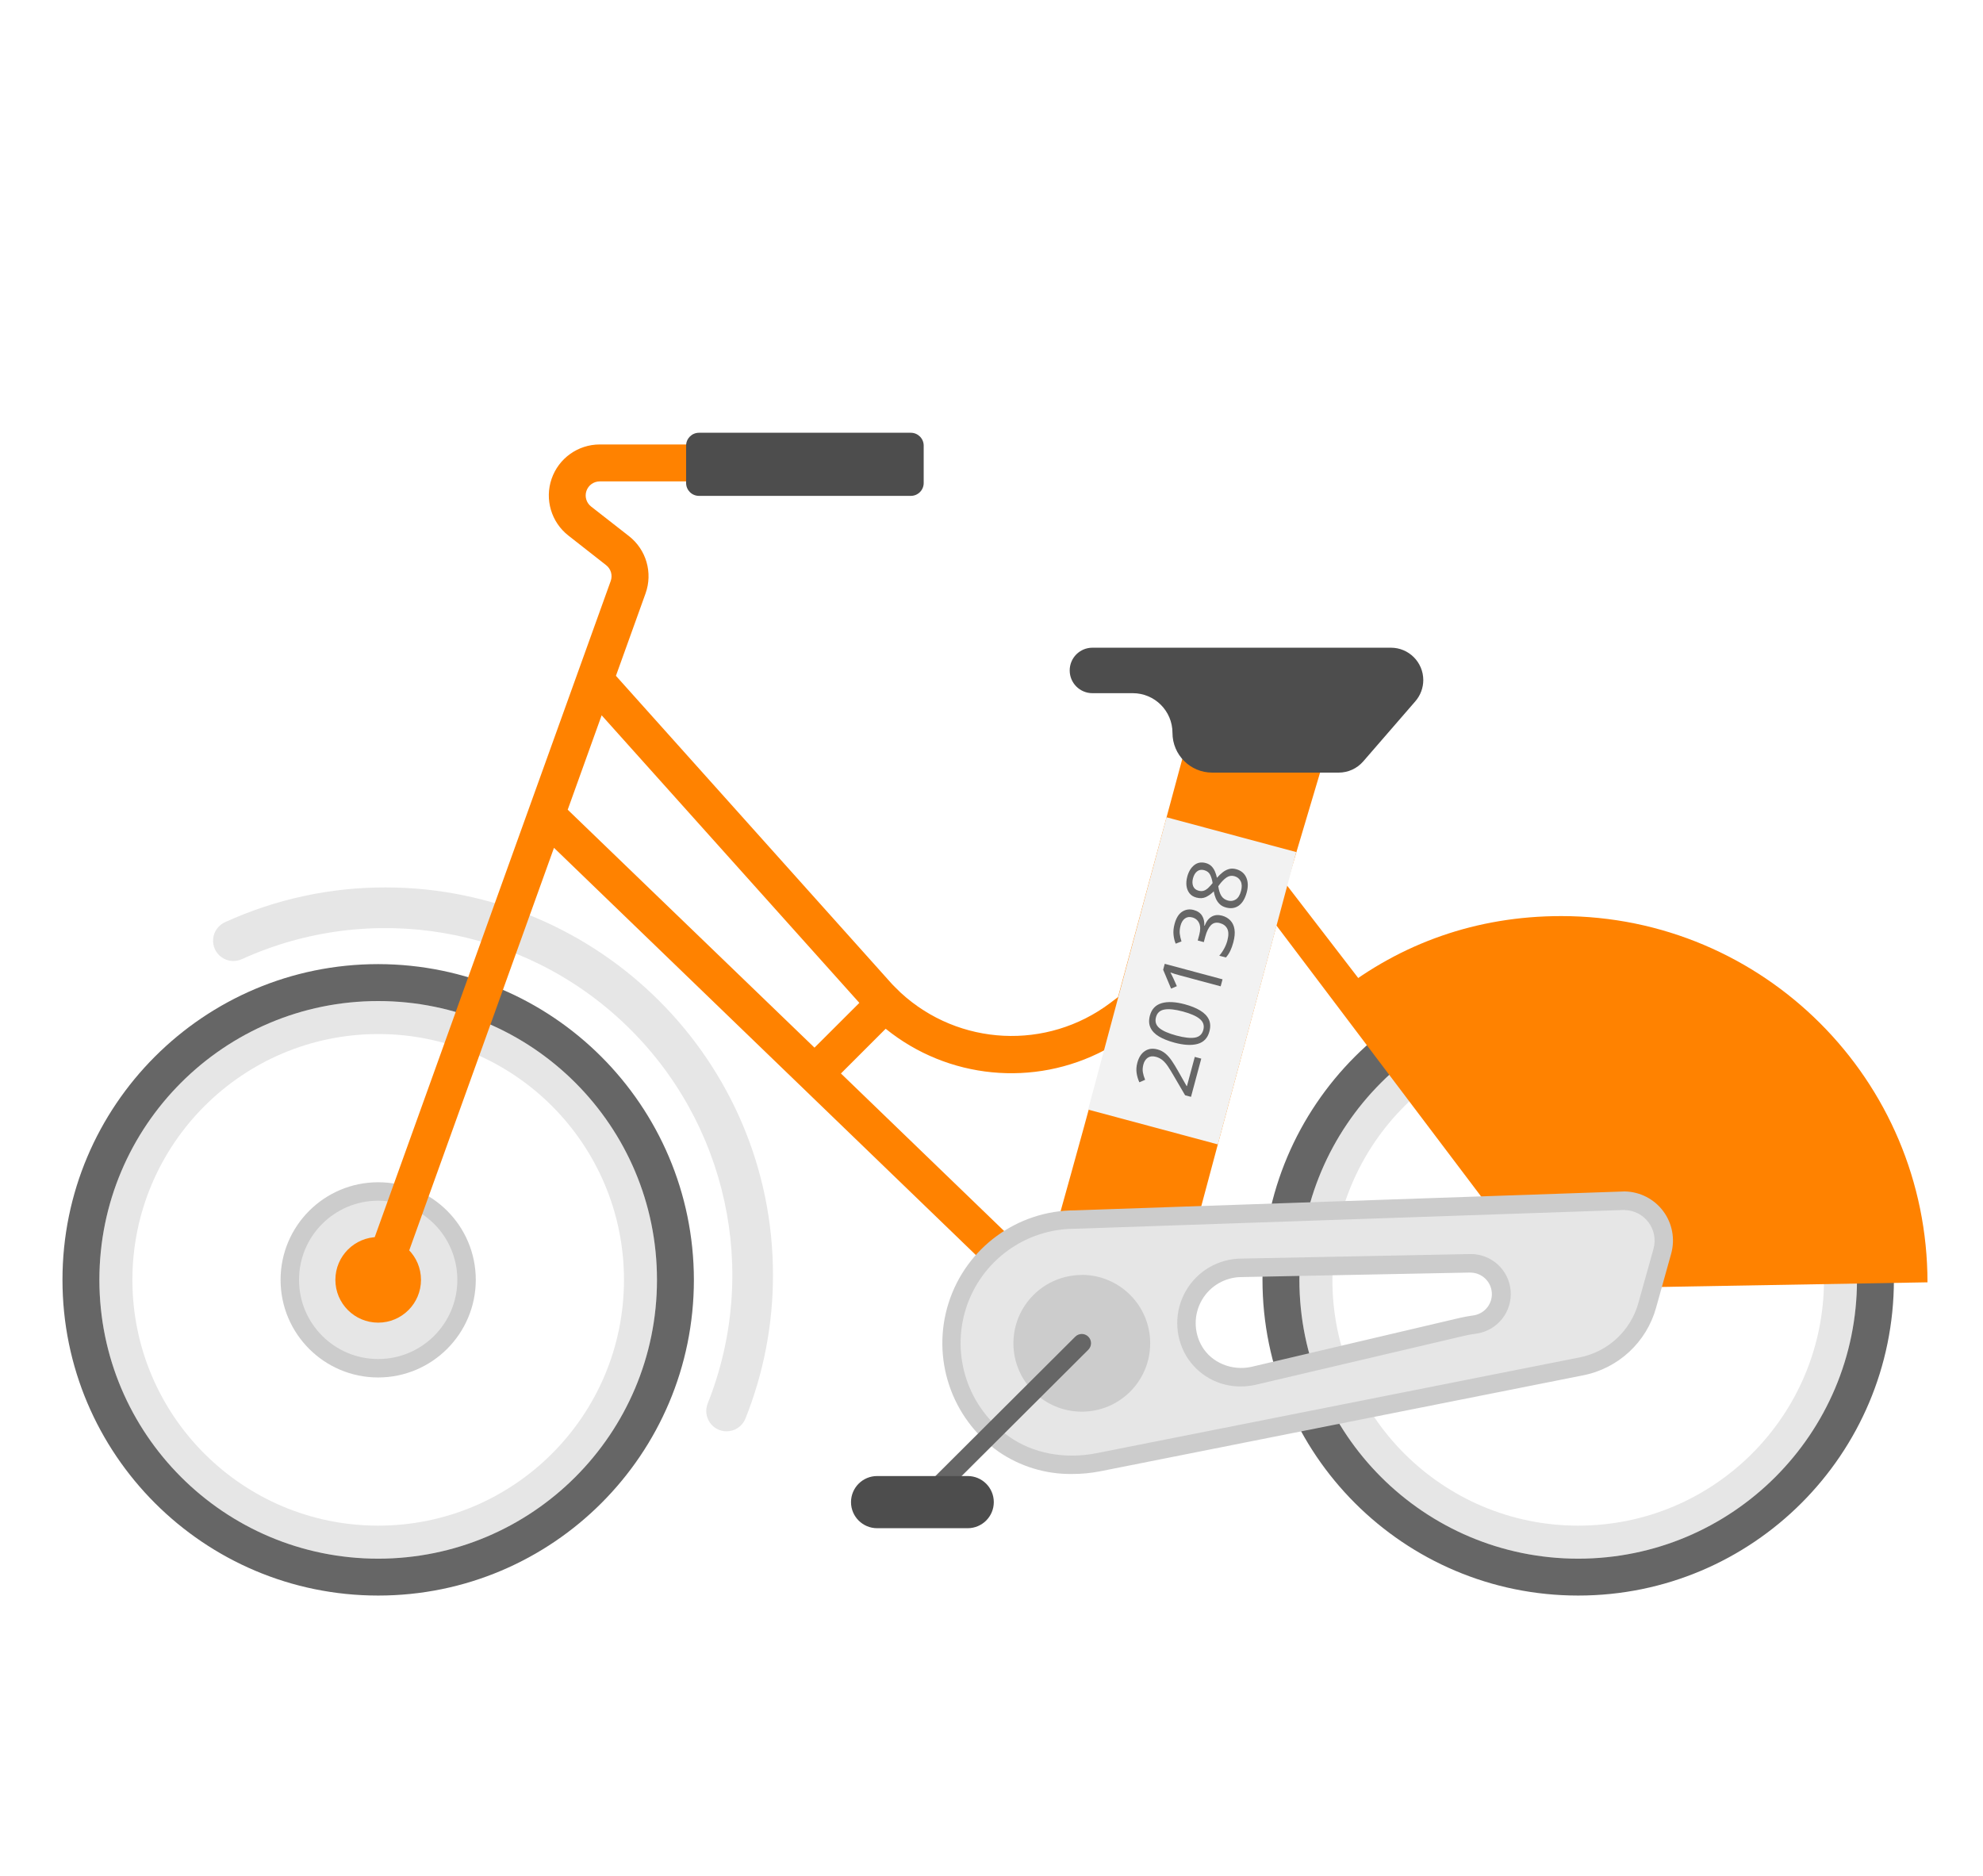
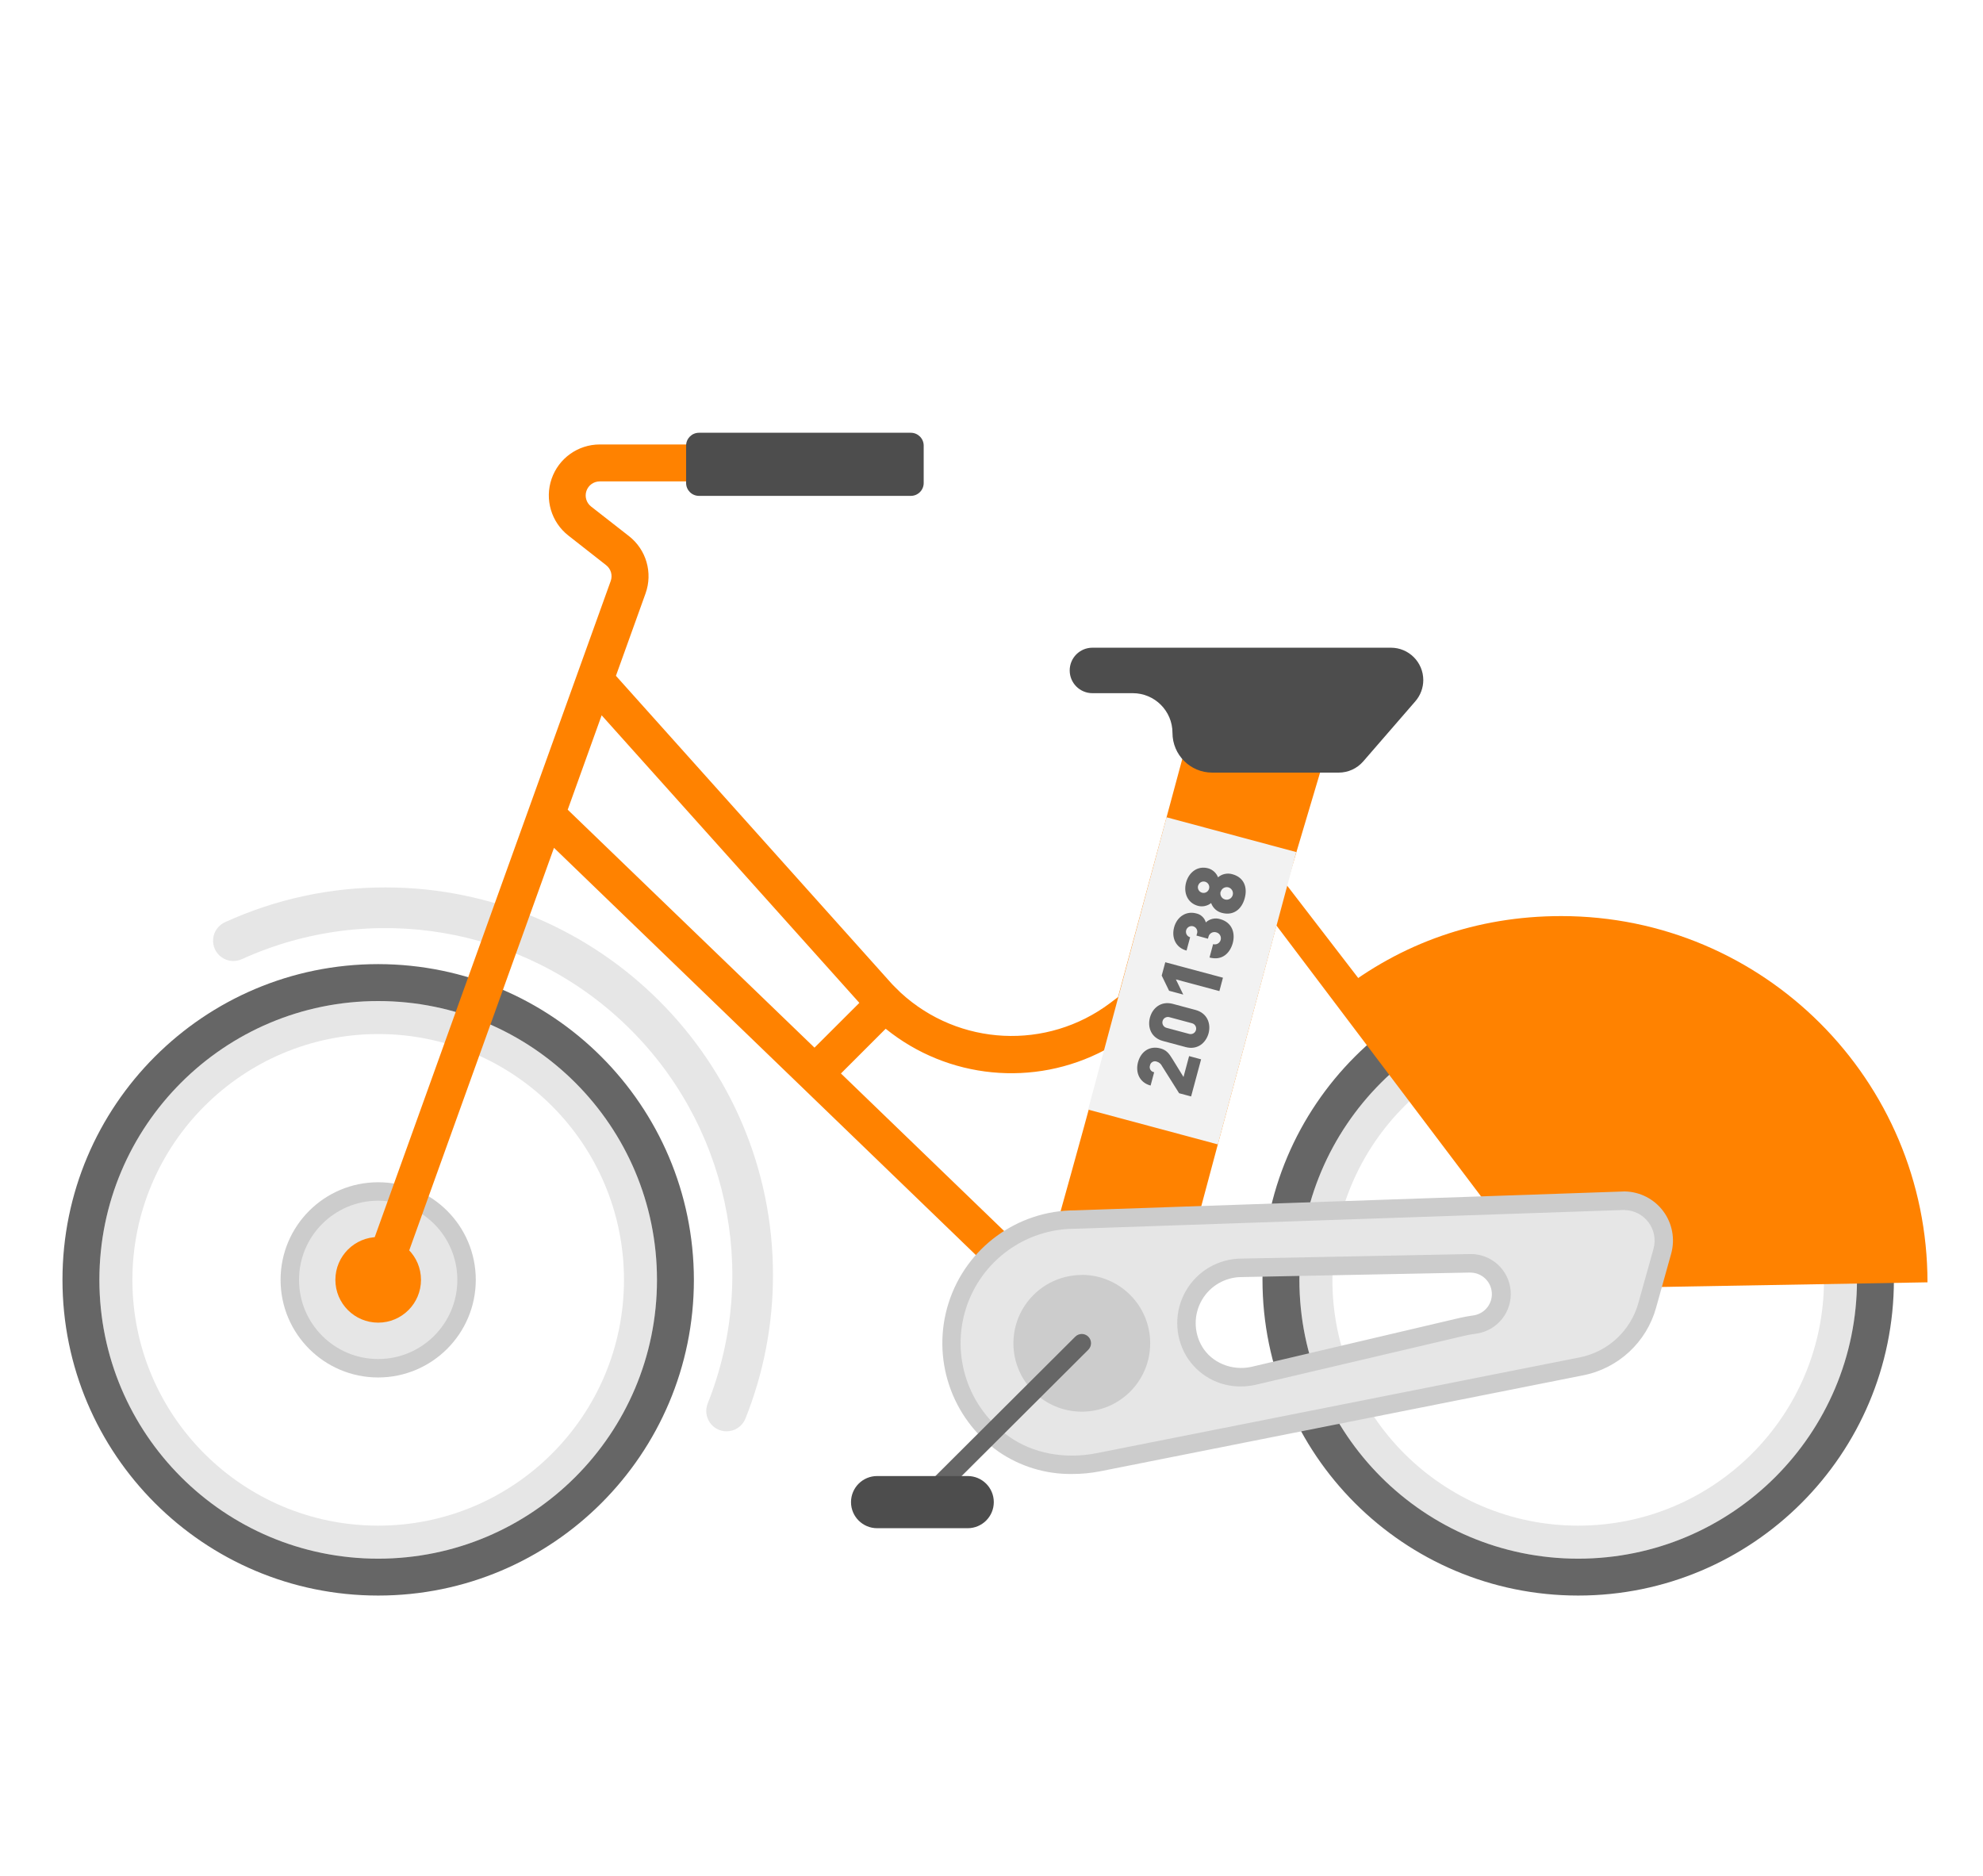
<svg xmlns="http://www.w3.org/2000/svg" id="flat.2" viewBox="0 0 744 703.57">
  <defs>
-     <style>.cls-1{fill:#e6e6e6;}.cls-2,.cls-7{fill:#666;}.cls-3{fill:#ccc;}.cls-4{fill:#ff8200;}.cls-5{fill:#4d4d4d;}.cls-6{fill:#f2f2f2;}.cls-7{font-size:31.46px;font-family:DINPro-Black, DINPro;}</style>
+     <style>.cls-1{fill:#e6e6e6;}.cls-2{fill:#666;}.cls-3{fill:#ccc;}.cls-4{fill:#ff8200;}.cls-5{fill:#4d4d4d;}.cls-6{fill:#f2f2f2;}</style>
  </defs>
  <path class="cls-1" d="M592.12,387.94a92.22,92.22,0,1,1-92.22,92.22,92.33,92.33,0,0,1,92.22-92.22m0-12.37a104.6,104.6,0,1,0,104.6,104.6,104.6,104.6,0,0,0-104.6-104.6Z" />
  <path class="cls-2" d="M592.12,375.57a104.6,104.6,0,1,1-104.6,104.6,104.6,104.6,0,0,1,104.6-104.6m0-13.86A118.45,118.45,0,1,0,710.57,480.16,118.59,118.59,0,0,0,592.12,361.71Z" />
  <path class="cls-1" d="M272.59,537a7.63,7.63,0,0,1-7.07-10.45A130.18,130.18,0,0,0,90.83,359.81a7.62,7.62,0,1,1-6.31-13.87,144.2,144.2,0,0,1,60.14-13c80.15,0,145.35,65.2,145.35,145.35a144.63,144.63,0,0,1-10.34,53.95A7.62,7.62,0,0,1,272.59,537Z" />
  <circle class="cls-1" cx="141.89" cy="480.16" r="33.16" />
  <path class="cls-3" d="M141.89,516.79a36.62,36.62,0,1,1,36.62-36.62A36.67,36.67,0,0,1,141.89,516.79Zm0-66.32a29.7,29.7,0,1,0,29.7,29.7A29.73,29.73,0,0,0,141.89,450.47Z" />
  <path class="cls-1" d="M141.89,387.94a92.22,92.22,0,1,1-92.22,92.22,92.33,92.33,0,0,1,92.22-92.22m0-12.37a104.6,104.6,0,1,0,104.6,104.6,104.6,104.6,0,0,0-104.6-104.6Z" />
  <path class="cls-2" d="M141.89,375.57a104.6,104.6,0,1,1-104.6,104.6,104.6,104.6,0,0,1,104.6-104.6m0-13.86A118.45,118.45,0,1,0,260.34,480.16,118.59,118.59,0,0,0,141.89,361.71Z" />
  <path class="cls-4" d="M400.69,457.57s20-71.44,19-70.75a71.54,71.54,0,0,1-87.52-5.62l-21.53,21.52,67.9,65.55a3.46,3.46,0,0,1-4.81,5L206.4,311.87,145.15,482.19a3.46,3.46,0,1,1-6.52-2.34L232.4,219.12a8.72,8.72,0,0,0-2.84-9.8l-14.19-11.13a15.66,15.66,0,0,1,9.67-28h70a3.46,3.46,0,0,1,0,6.93H225a8.73,8.73,0,0,0-5.39,15.6l14.19,11.13a15.64,15.64,0,0,1,5.08,17.58L227.1,254.32l104,116.11q1.1,1.23,2.24,2.38l2.25,2.17a64.68,64.68,0,0,0,83,4.12l4-3,25.09-93C468.22,286.34,492,289,492,289l-13,43.69L591.4,478.9a3.46,3.46,0,1,1-5.49,4.22L477.41,339.45,446.27,455.87ZM242.08,336.65l63.55,61.26,21.55-21.52-48.6-54.21-54.15-60.44-15.47,43Z" />
  <path class="cls-4" d="M141.89,487.94a6.93,6.93,0,0,1-6.52-9.27l93.77-260.72a5.25,5.25,0,0,0-1.71-5.9l-14.19-11.13A19.12,19.12,0,0,1,225,166.75h70a6.93,6.93,0,0,1,0,13.86H225a5.27,5.27,0,0,0-3.25,9.41L236,201.15a19.1,19.1,0,0,1,6.21,21.47l-11.12,30.93L333.71,368.12q1,1.16,2.13,2.26L338,372.5a61.49,61.49,0,0,0,78.48,3.84l3-2.27,25.59-94.85,3.07.48c20.25,3.17,43.92,5.83,44.16,5.86l4.12.46-13.69,46L594.14,476.79a6.94,6.94,0,0,1-1.27,9.71,6.93,6.93,0,0,1-9.72-1.27l-104.24-138-30,112-52.89,2,1.28-4.57c5.51-19.67,13.63-49,17.17-62.7a74.94,74.94,0,0,1-82.17-8l-16.79,16.78,65.37,63.1a6.93,6.93,0,0,1,.18,9.79,6.93,6.93,0,0,1-9.8.18L207.85,318.08,148.41,483.36A7,7,0,0,1,141.89,487.94Zm66.32-179.13.59.57L376.12,470.76l-70.44-68,13.55-13.54-13.56,13.54ZM419.76,382.6l2,1.41c2,1.45,1.57,3.24.72,6.8-.48,2-1.2,4.79-2.08,8.15-1.55,5.9-3.77,14.09-6.58,24.33-3.32,12.09-6.71,24.25-8.49,30.64l38.28-1.42,31.78-118.8-.24-.31L487.47,292c-7.21-.85-22.75-2.75-37.27-5l-24.6,91.17-4.94,3.7a68.44,68.44,0,0,1-87.39-4.35L331,375.3c-.43-.44-.84-.86-1.24-1.29l2.23,2.49.06-.06,2.44,2.15a68.08,68.08,0,0,0,83.3,5.35ZM244.49,334.15l61.1,58.9,16.83-16.8L225.73,268.36,213,303.78Zm-14.19-99-8.15,22.65Zm-17.46-49.32a12.31,12.31,0,0,0,.37,3A12.31,12.31,0,0,1,212.84,185.87Z" />
  <circle class="cls-4" cx="141.89" cy="480.16" r="16.06" />
  <path class="cls-4" d="M723.17,481.09a137.4,137.4,0,0,0-137.4-137.4c-32,0-60.2,10.32-83.54,28.62l81.32,111.2Z" />
  <path class="cls-5" d="M401.34,251.54h0a8.52,8.52,0,0,0,8.52,8.52H425a14.9,14.9,0,0,1,14.9,14.9h0a14.9,14.9,0,0,0,14.9,14.9h47.48a12.15,12.15,0,0,0,9.17-4.18L531,263.13a12.15,12.15,0,0,0,3-8h0A12.15,12.15,0,0,0,521.86,243h-112A8.52,8.52,0,0,0,401.34,251.54Z" />
  <rect class="cls-5" x="257.41" y="162.37" width="89.14" height="23.68" rx="4.83" ry="4.83" transform="translate(603.97 348.41) rotate(-180)" />
  <path class="cls-1" d="M618.05,489.67a32.25,32.25,0,0,1-24.81,23L412.05,548.55c-12.23,2.42-25.23.43-35.41-6.77a46.36,46.36,0,0,1,26.74-84.24l206.16-7.08a14.94,14.94,0,0,1,14.17,19Zm-69.42,8.09c1.67-.39,3.37-.62,5.06-.9a11.54,11.54,0,0,0-1.87-22.92l-85.94,1.71A20.75,20.75,0,0,0,448,506.86c4.47,7.63,13.61,11.21,22.25,9.33Z" />
  <path class="cls-3" d="M402.18,553a47.63,47.63,0,0,1-27.54-8.38,49.83,49.83,0,0,1,28.74-90.53L609.5,447h.09A18.41,18.41,0,0,1,627,470.36l-5.65,20.24A35.53,35.53,0,0,1,593.91,516L412.73,552A54.45,54.45,0,0,1,402.18,553Zm207.38-99.06L403.49,461A42.9,42.9,0,0,0,378.64,539c8.9,6.29,20.83,8.55,32.74,6.2l181.19-35.92a28.64,28.64,0,0,0,22.15-20.5l5.65-20.24a11.48,11.48,0,0,0-10.8-14.56Zm-144,66.22A23.65,23.65,0,0,1,445,508.61a24.21,24.21,0,0,1,20.9-36.43l85.87-1.7a15,15,0,0,1,2.5,29.8l-1.11.18c-1.3.2-2.53.4-3.72.68L471,519.56A25.59,25.59,0,0,1,465.54,520.15Zm86.28-42.74-85.87,1.7a17.28,17.28,0,0,0-15,26c3.59,6.12,11.2,9.29,18.52,7.69l78.37-18.41c1.44-.34,2.85-.56,4.22-.78l1.07-.17a8.07,8.07,0,0,0-1.31-16Z" />
  <path class="cls-3" d="M405.88,478.3A25.66,25.66,0,1,1,380.22,504a25.66,25.66,0,0,1,25.66-25.66" />
  <rect class="cls-6" x="390.49" y="342.76" width="113.55" height="50.39" transform="translate(-24 704.61) rotate(-74.98)" />
-   <text class="cls-7" transform="translate(446.46 412.97) rotate(-74.98)">20138</text>
+   <path class="cls-2" d="M446.89,411.36l-4.5-1.21L436,400a3.17,3.17,0,0,0-2-1.71,1.88,1.88,0,0,0-2.53,1.41,1.93,1.93,0,0,0,1.56,2.57l-1.34,5c-4.25-1.14-5.73-5-4.72-8.76,1.08-4,4.32-6.27,8.39-5.18,2.28.61,3.24,1.88,4.6,4.1l4.08,6.63,2.1-7.84,4.5,1.21Z" />
+   <path class="cls-2" d="M453.44,387.68c-1,3.59-4.15,6.35-8.61,5.15l-8.51-2.28c-4.47-1.2-5.84-5.18-4.88-8.77s4.15-6.35,8.61-5.15l8.51,2.28C453,380.11,454.4,384.09,453.44,387.68Zm-14.73-6.07a2.06,2.06,0,1,0-1.06,4l8.54,2.29a2.06,2.06,0,1,0,1.06-4Z" />
+   <path class="cls-2" d="M457.5,371.83l-16.32-4.38,2.77,5.69-5.32-1.43-2.77-5.7,1.34-5,21.64,5.8Z" />
+   <path class="cls-2" d="M462.51,353.85c-1,3.59-3.85,6.69-8.71,5.38l1.34-5a2.3,2.3,0,1,0,1.16-4.45,2.31,2.31,0,0,0-2.9,1.7l-.19.7L448.9,351l.19-.7a2.13,2.13,0,1,0-2.57,1.33l-1.34,5c-4.07-1.09-5.7-4.85-4.67-8.71,1.08-4,4.54-6.24,8.28-5.24a4.76,4.76,0,0,1,3.62,3.38,5.51,5.51,0,0,1,5.38-1.23C462.32,346.08,463.53,350.06,462.51,353.85Z" />
+   <path class="cls-2" d="M467,337c-1.07,4-4.11,6.68-8.6,5.48a5.8,5.8,0,0,1-4-3.68,5.64,5.64,0,0,1-4.88,1.07c-4.1-1.1-5.52-5.06-4.52-8.77s4.2-6.43,8.3-5.33a5.63,5.63,0,0,1,3.69,3.37,5.8,5.8,0,0,1,5.3-1.18C466.83,329.15,468.11,333,467,337Zm-17.5-4.7a2.14,2.14,0,1,0,2.62-1.51A2.12,2.12,0,0,0,449.53,332.29Zm8.45,2.27a2.36,2.36,0,1,0,2.89-1.67A2.38,2.38,0,0,0,458,334.56Z" />
  <path class="cls-2" d="M346.08,567a3.46,3.46,0,0,1-2.45-5.92l59.8-59.6a3.46,3.46,0,0,1,4.89,4.91L348.52,566A3.46,3.46,0,0,1,346.08,567Z" />
  <rect class="cls-5" x="319.29" y="553.77" width="53.57" height="19.57" rx="9.79" ry="9.79" />
</svg>
